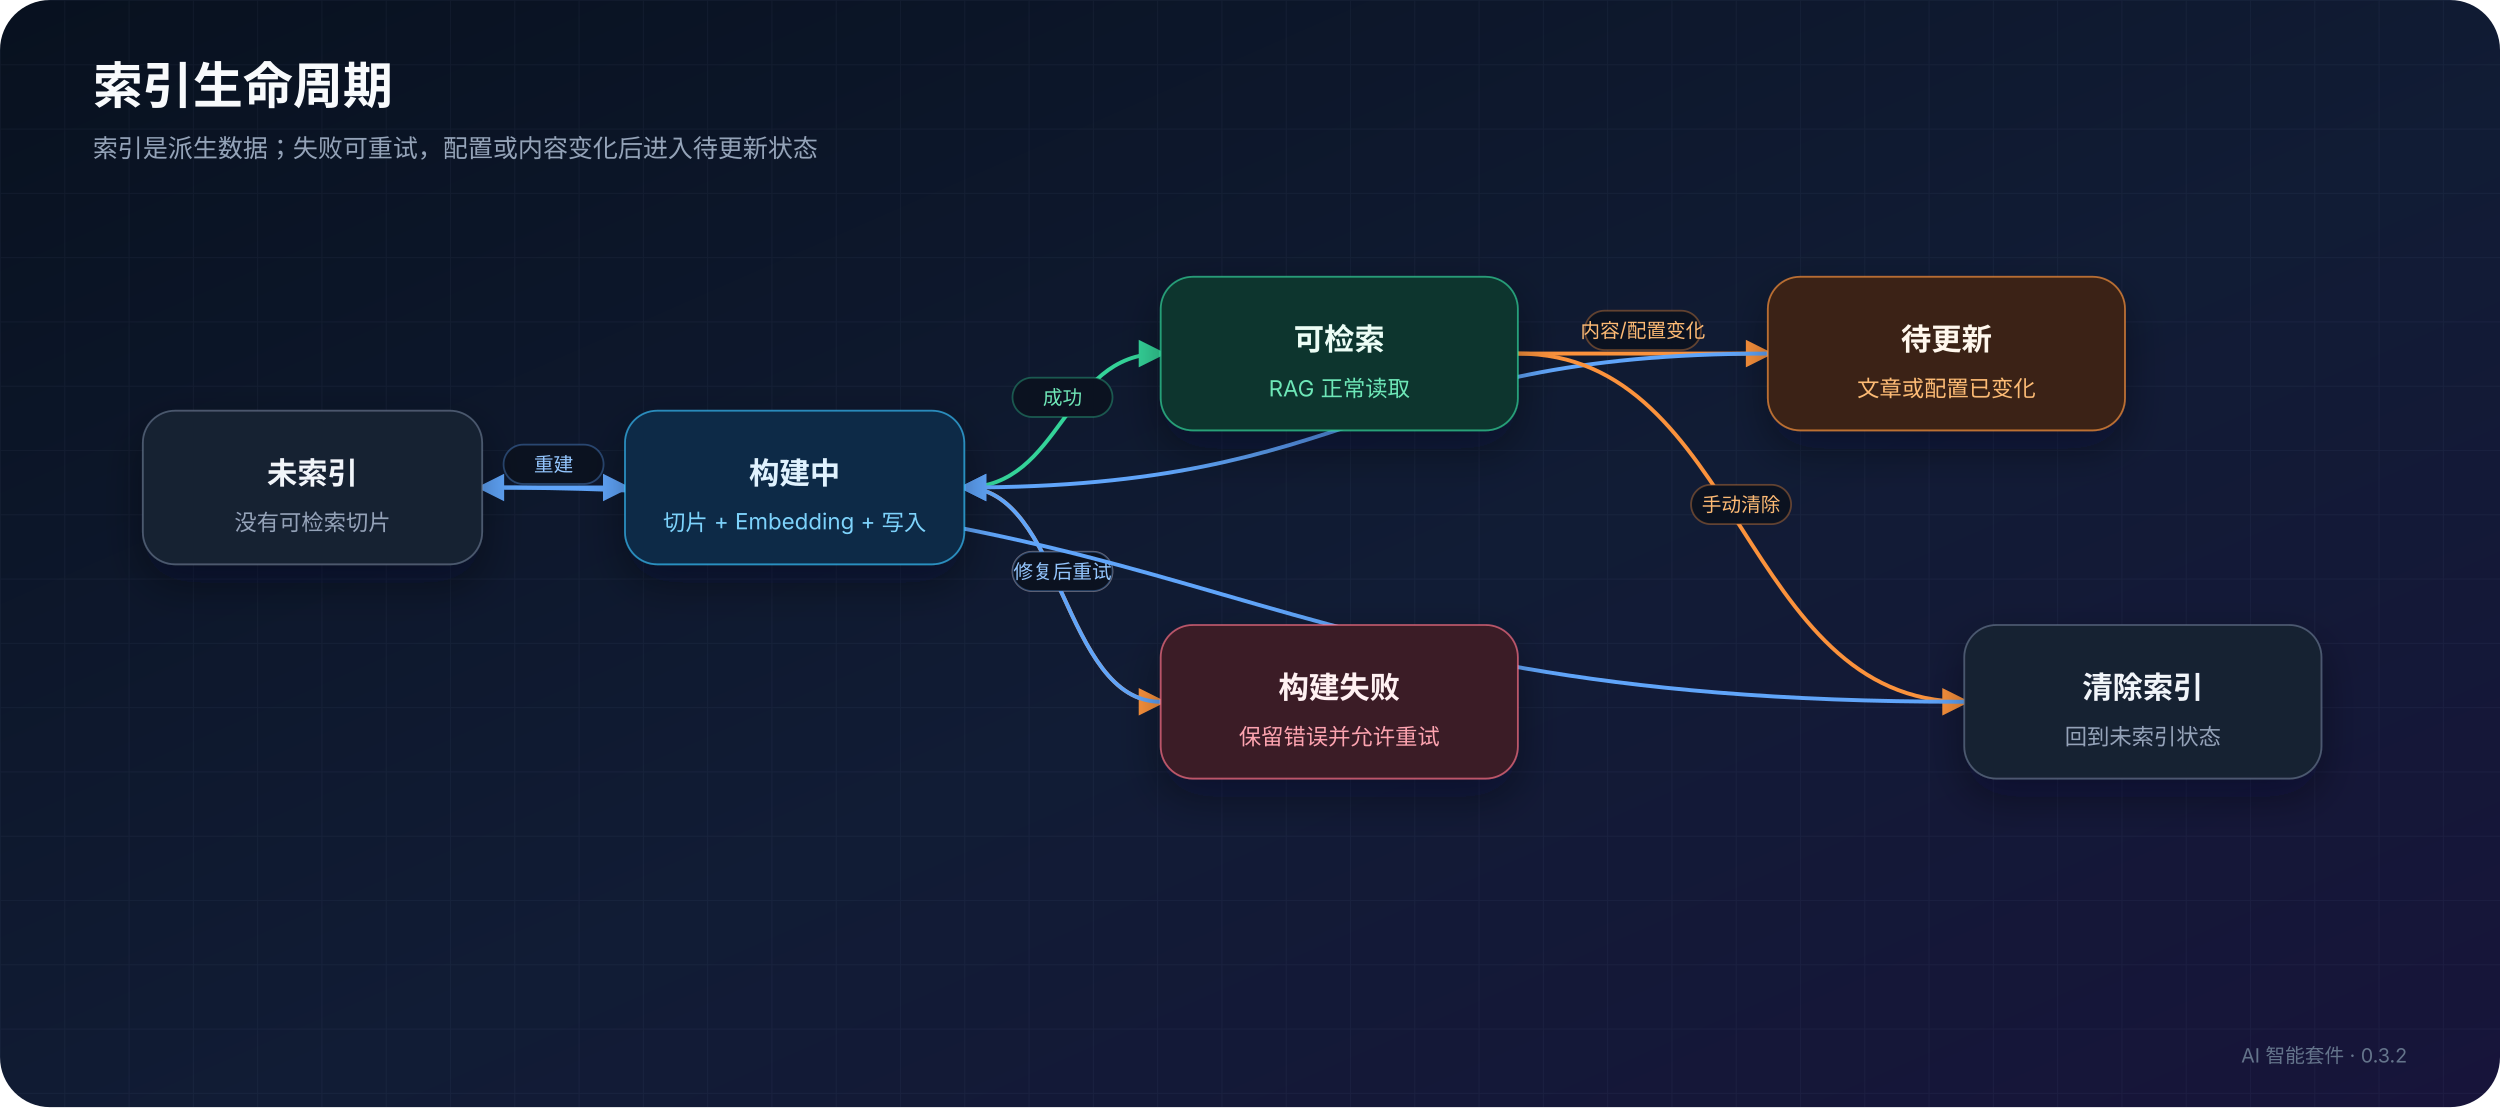
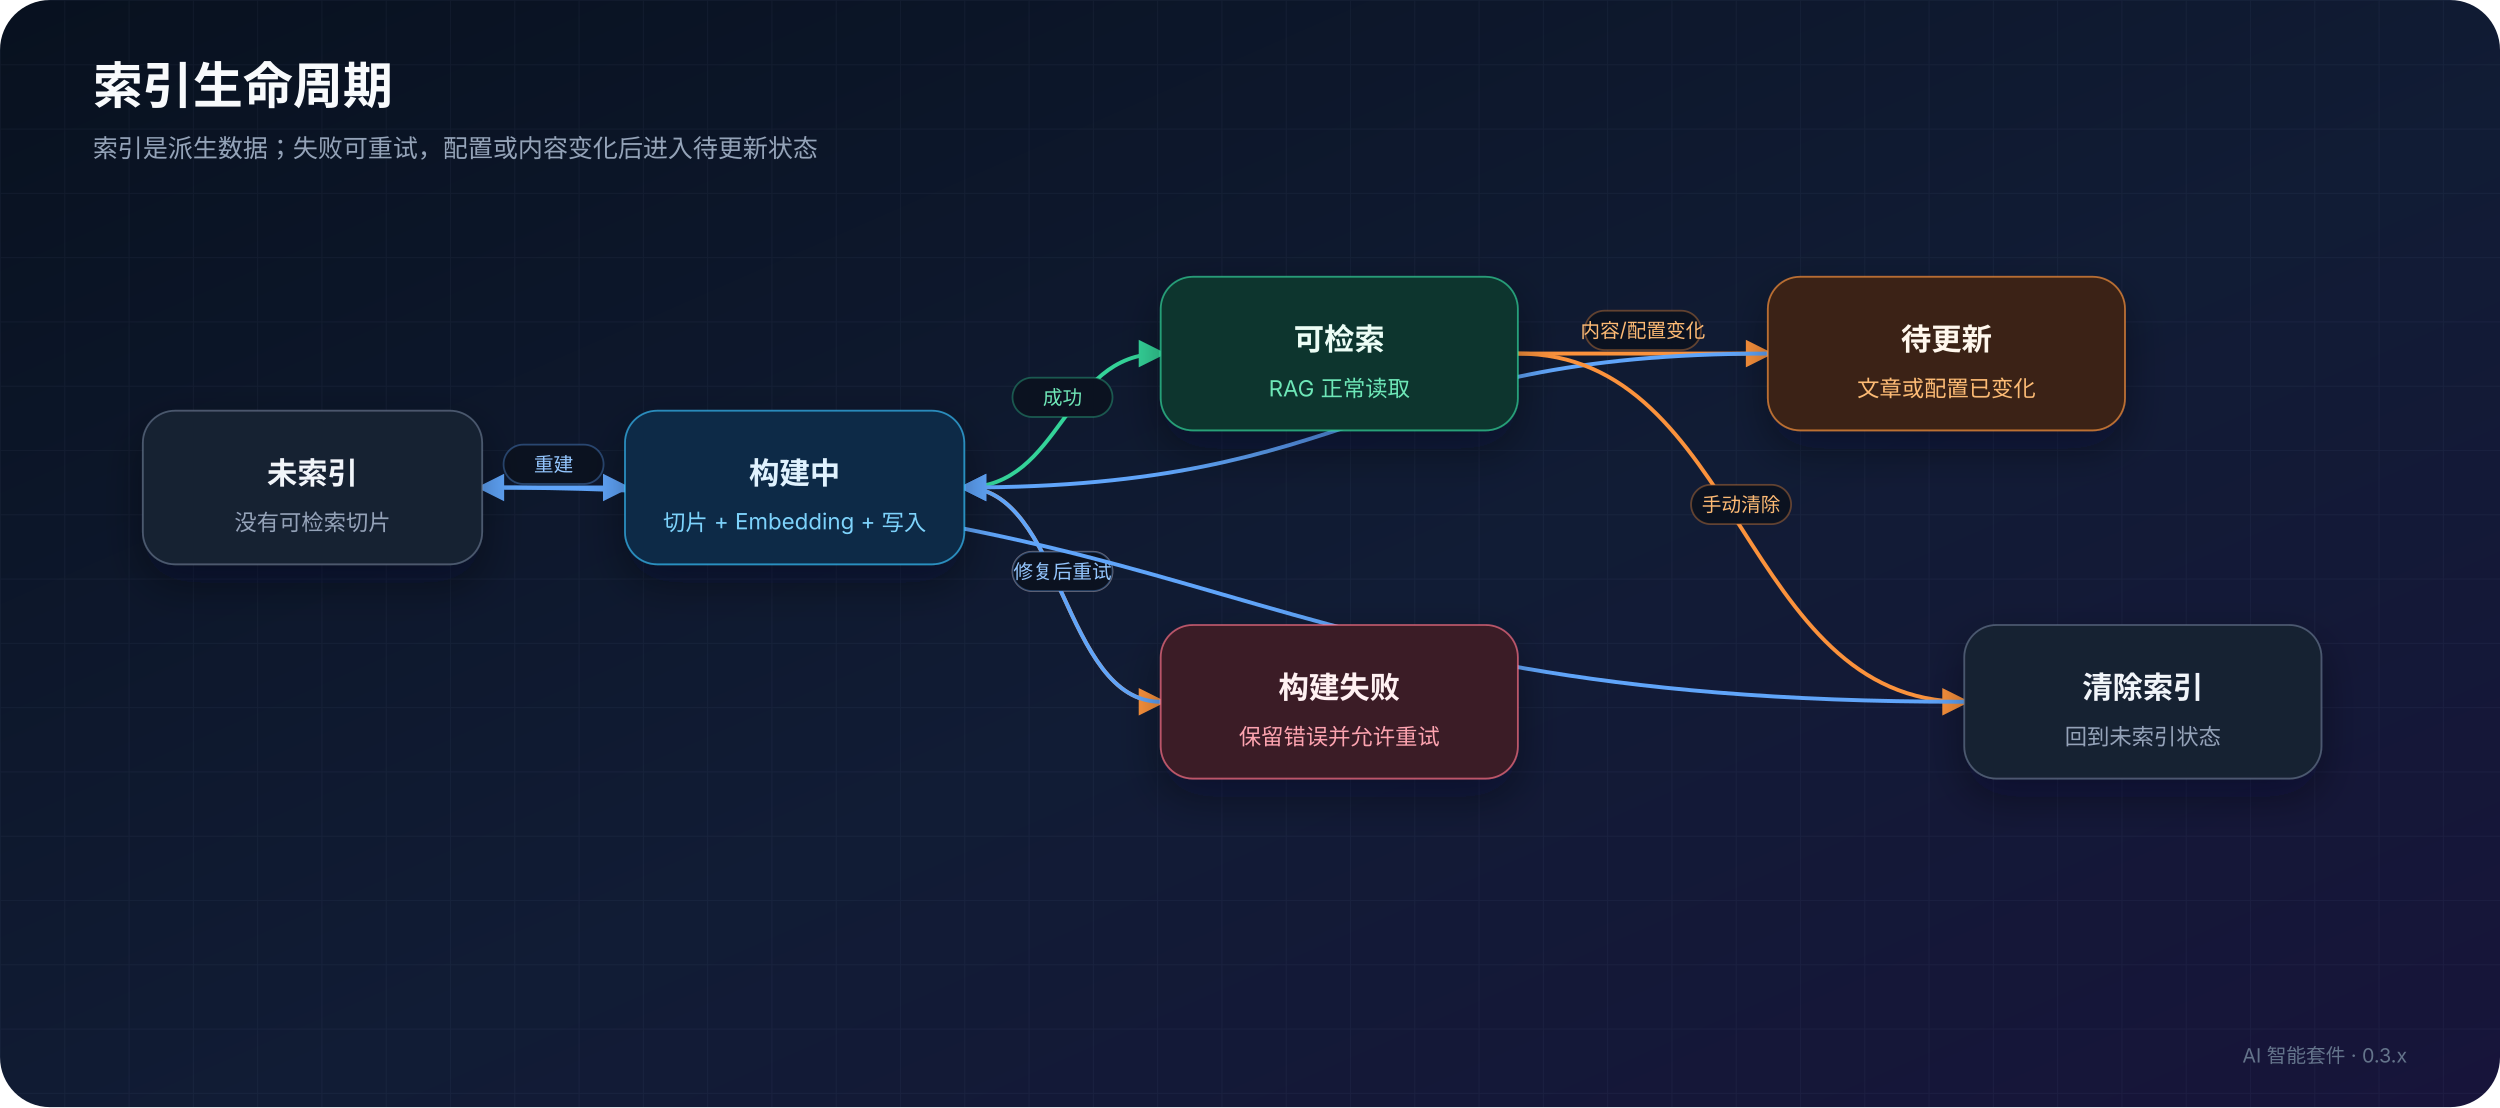
<svg xmlns="http://www.w3.org/2000/svg" width="1400" height="620" viewBox="0 0 1400 620" fill="none" role="img" aria-labelledby="diagram-title diagram-desc" preserveAspectRatio="xMidYMid meet">
  <defs>
    <linearGradient id="bg" x1="0" y1="0" x2="1" y2="1">
      <stop stop-color="#08111F" />
      <stop offset=".55" stop-color="#111C35" />
      <stop offset="1" stop-color="#17143A" />
    </linearGradient>
    <pattern id="grid" width="36" height="36" patternUnits="userSpaceOnUse">
      <path d="M36 0H0V36" fill="none" stroke="#C7D2FE" stroke-opacity=".045" />
    </pattern>
    <filter id="shadow" x="-25%" y="-30%" width="150%" height="170%">
      <feDropShadow dx="0" dy="10" stdDeviation="12" flood-color="#020617" flood-opacity=".38" />
    </filter>
    <marker id="arrow" viewBox="0 0 10 10" refX="8" refY="5" markerWidth="7" markerHeight="7" orient="auto">
      <path d="M0 0L10 5L0 10Z" fill="#60A5FA" />
    </marker>
    <marker id="arrowGreen" viewBox="0 0 10 10" refX="8" refY="5" markerWidth="7" markerHeight="7" orient="auto">
      <path d="M0 0L10 5L0 10Z" fill="#34D399" />
    </marker>
    <marker id="arrowOrange" viewBox="0 0 10 10" refX="8" refY="5" markerWidth="7" markerHeight="7" orient="auto">
      <path d="M0 0L10 5L0 10Z" fill="#FB923C" />
    </marker>
  </defs>
  <rect width="1400" height="620" rx="28" fill="url(#bg)" />
  <rect width="1400" height="620" rx="28" fill="url(#grid)" />
  <text x="52" y="58" fill="#F8FAFC" font-family="Inter, PingFang SC, Microsoft YaHei, sans-serif" font-size="28" font-weight="760">索引生命周期</text>
  <text x="52" y="88" fill="#94A3B8" font-family="Inter, PingFang SC, Microsoft YaHei, sans-serif" font-size="14">索引是派生数据；失败可重试，配置或内容变化后进入待更新状态</text>
  <path d="M270 273 C310 273,310 273,350 273" stroke="#60A5FA" stroke-width="2.2" fill="none" marker-end="url(#arrow)" />
  <rect x="282" y="249" width="56" height="22" rx="11" fill="#0B1220" stroke="#60A5FA" stroke-opacity=".35" />
  <text x="310" y="264" text-anchor="middle" fill="#93C5FD" font-family="Inter, PingFang SC, sans-serif" font-size="11">重建</text>
  <path d="M540 273 C595 273,595 198,650 198" stroke="#34D399" stroke-width="2.2" fill="none" marker-end="url(#arrowGreen)" />
  <rect x="567" y="211.5" width="56" height="22" rx="11" fill="#0B1220" stroke="#34D399" stroke-opacity=".35" />
  <text x="595" y="226.5" text-anchor="middle" fill="#6EE7B7" font-family="Inter, PingFang SC, sans-serif" font-size="11">成功</text>
  <path d="M540 273 C595 273,595 393,650 393" stroke="#FB923C" stroke-width="2.2" fill="none" marker-end="url(#arrowOrange)" />
  <rect x="567" y="309" width="56" height="22" rx="11" fill="#0B1220" stroke="#FB923C" stroke-opacity=".35" />
  <text x="595" y="324" text-anchor="middle" fill="#FDBA74" font-family="Inter, PingFang SC, sans-serif" font-size="11">失败</text>
  <path d="M650 393 C595 393,595 273,540 273" stroke="#60A5FA" stroke-width="2.2" fill="none" marker-end="url(#arrow)" />
  <rect x="567" y="309" width="56" height="22" rx="11" fill="#0B1220" stroke="#60A5FA" stroke-opacity=".35" />
  <text x="595" y="324" text-anchor="middle" fill="#93C5FD" font-family="Inter, PingFang SC, sans-serif" font-size="11">修复后重试</text>
  <path d="M850 198 C920 198,920 198,990 198" stroke="#FB923C" stroke-width="2.2" fill="none" marker-end="url(#arrowOrange)" />
  <rect x="887.5" y="174" width="65" height="22" rx="11" fill="#0B1220" stroke="#FB923C" stroke-opacity=".35" />
  <text x="920" y="189" text-anchor="middle" fill="#FDBA74" font-family="Inter, PingFang SC, sans-serif" font-size="11">内容/配置变化</text>
  <path d="M990 198 C765 198,765 273,540 273" stroke="#60A5FA" stroke-width="2.2" fill="none" marker-end="url(#arrow)" />
  <rect x="737" y="211.5" width="56" height="22" rx="11" fill="#0B1220" stroke="#60A5FA" stroke-opacity=".35" />
  <text x="765" y="226.5" text-anchor="middle" fill="#93C5FD" font-family="Inter, PingFang SC, sans-serif" font-size="11">同步/重建</text>
  <path d="M850 198 C975 198,975 393,1100 393" stroke="#FB923C" stroke-width="2.2" fill="none" marker-end="url(#arrowOrange)" />
  <rect x="947" y="271.5" width="56" height="22" rx="11" fill="#0B1220" stroke="#FB923C" stroke-opacity=".35" />
  <text x="975" y="286.5" text-anchor="middle" fill="#FDBA74" font-family="Inter, PingFang SC, sans-serif" font-size="11">手动清除</text>
  <path d="M1100 393 C685 393,685 273,270 273" stroke="#60A5FA" stroke-width="2.2" fill="none" marker-end="url(#arrow)" />
  <g filter="url(#shadow)">
    <rect x="80" y="230" width="190" height="86" rx="18" fill="#172033" stroke="#64748B" stroke-opacity=".68" />
    <text x="175" y="271" text-anchor="middle" fill="#F1F5F9" font-family="Inter, PingFang SC, Microsoft YaHei, sans-serif" font-size="17" font-weight="720">未索引</text>
    <text x="175" y="297" text-anchor="middle" fill="#94A3B8" font-family="Inter, PingFang SC, Microsoft YaHei, sans-serif" font-size="12.5">没有可检索切片</text>
  </g>
  <g filter="url(#shadow)">
    <rect x="350" y="230" width="190" height="86" rx="18" fill="#0D2A47" stroke="#38BDF8" stroke-opacity=".68" />
    <text x="445" y="271" text-anchor="middle" fill="#E0F2FE" font-family="Inter, PingFang SC, Microsoft YaHei, sans-serif" font-size="17" font-weight="720">构建中</text>
    <text x="445" y="297" text-anchor="middle" fill="#7DD3FC" font-family="Inter, PingFang SC, Microsoft YaHei, sans-serif" font-size="12.5">切片 + Embedding + 写入</text>
  </g>
  <g filter="url(#shadow)">
    <rect x="650" y="155" width="200" height="86" rx="18" fill="#0B352F" stroke="#34D399" stroke-opacity=".68" />
    <text x="750" y="196" text-anchor="middle" fill="#ECFDF5" font-family="Inter, PingFang SC, Microsoft YaHei, sans-serif" font-size="17" font-weight="720">可检索</text>
    <text x="750" y="222" text-anchor="middle" fill="#6EE7B7" font-family="Inter, PingFang SC, Microsoft YaHei, sans-serif" font-size="12.5">RAG 正常读取</text>
  </g>
  <g filter="url(#shadow)">
    <rect x="650" y="350" width="200" height="86" rx="18" fill="#3B1A27" stroke="#FB7185" stroke-opacity=".68" />
    <text x="750" y="391" text-anchor="middle" fill="#FFF1F2" font-family="Inter, PingFang SC, Microsoft YaHei, sans-serif" font-size="17" font-weight="720">构建失败</text>
    <text x="750" y="417" text-anchor="middle" fill="#FDA4AF" font-family="Inter, PingFang SC, Microsoft YaHei, sans-serif" font-size="12.5">保留错误并允许重试</text>
  </g>
  <g filter="url(#shadow)">
    <rect x="990" y="155" width="200" height="86" rx="18" fill="#3A2416" stroke="#FB923C" stroke-opacity=".68" />
    <text x="1090" y="196" text-anchor="middle" fill="#FFF7ED" font-family="Inter, PingFang SC, Microsoft YaHei, sans-serif" font-size="17" font-weight="720">待更新</text>
    <text x="1090" y="222" text-anchor="middle" fill="#FDBA74" font-family="Inter, PingFang SC, Microsoft YaHei, sans-serif" font-size="12.5">文章或配置已变化</text>
  </g>
  <g filter="url(#shadow)">
    <rect x="1100" y="350" width="200" height="86" rx="18" fill="#172033" stroke="#64748B" stroke-opacity=".68" />
    <text x="1200" y="391" text-anchor="middle" fill="#F1F5F9" font-family="Inter, PingFang SC, Microsoft YaHei, sans-serif" font-size="17" font-weight="720">清除索引</text>
    <text x="1200" y="417" text-anchor="middle" fill="#94A3B8" font-family="Inter, PingFang SC, Microsoft YaHei, sans-serif" font-size="12.5">回到未索引状态</text>
  </g>
-   <text x="1348" y="595" text-anchor="end" fill="#64748B" font-family="Inter, PingFang SC, sans-serif" font-size="11">AI 智能套件 · 0.3.2</text>
+   <text x="1348" y="595" text-anchor="end" fill="#64748B" font-family="Inter, PingFang SC, sans-serif" font-size="11">AI 智能套件 · 0.3.x</text>
</svg>
